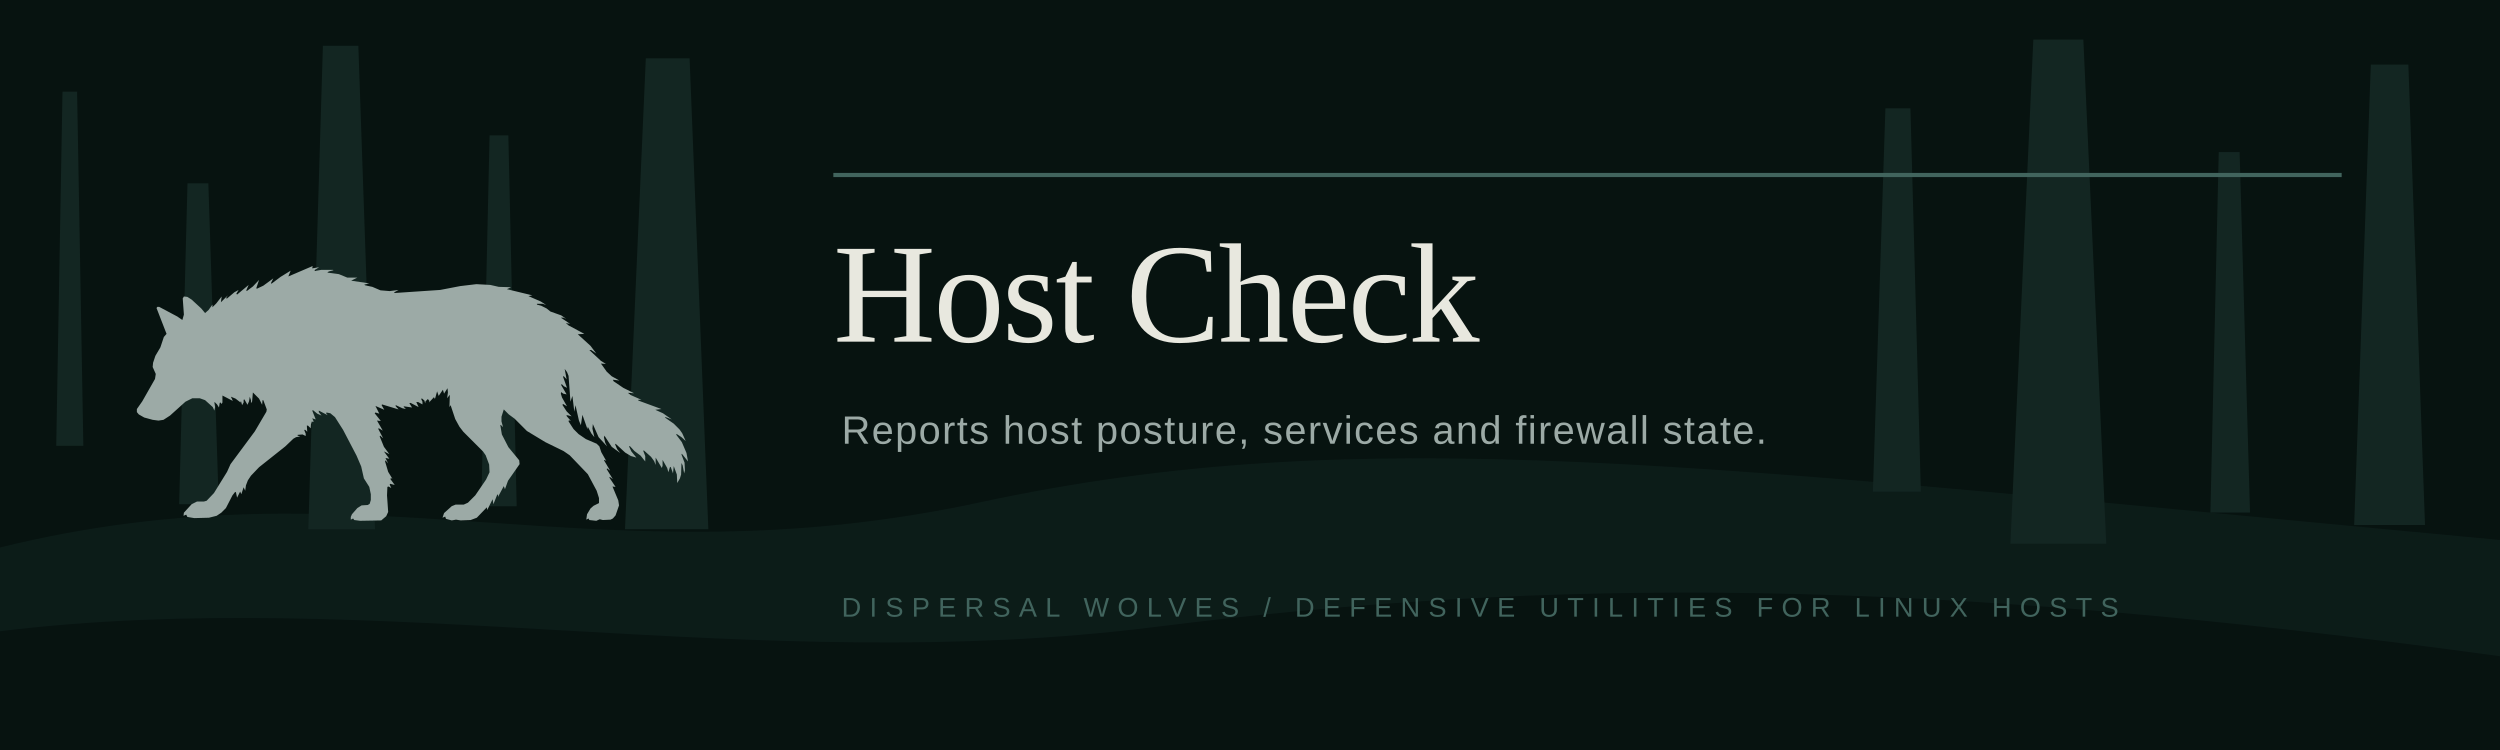
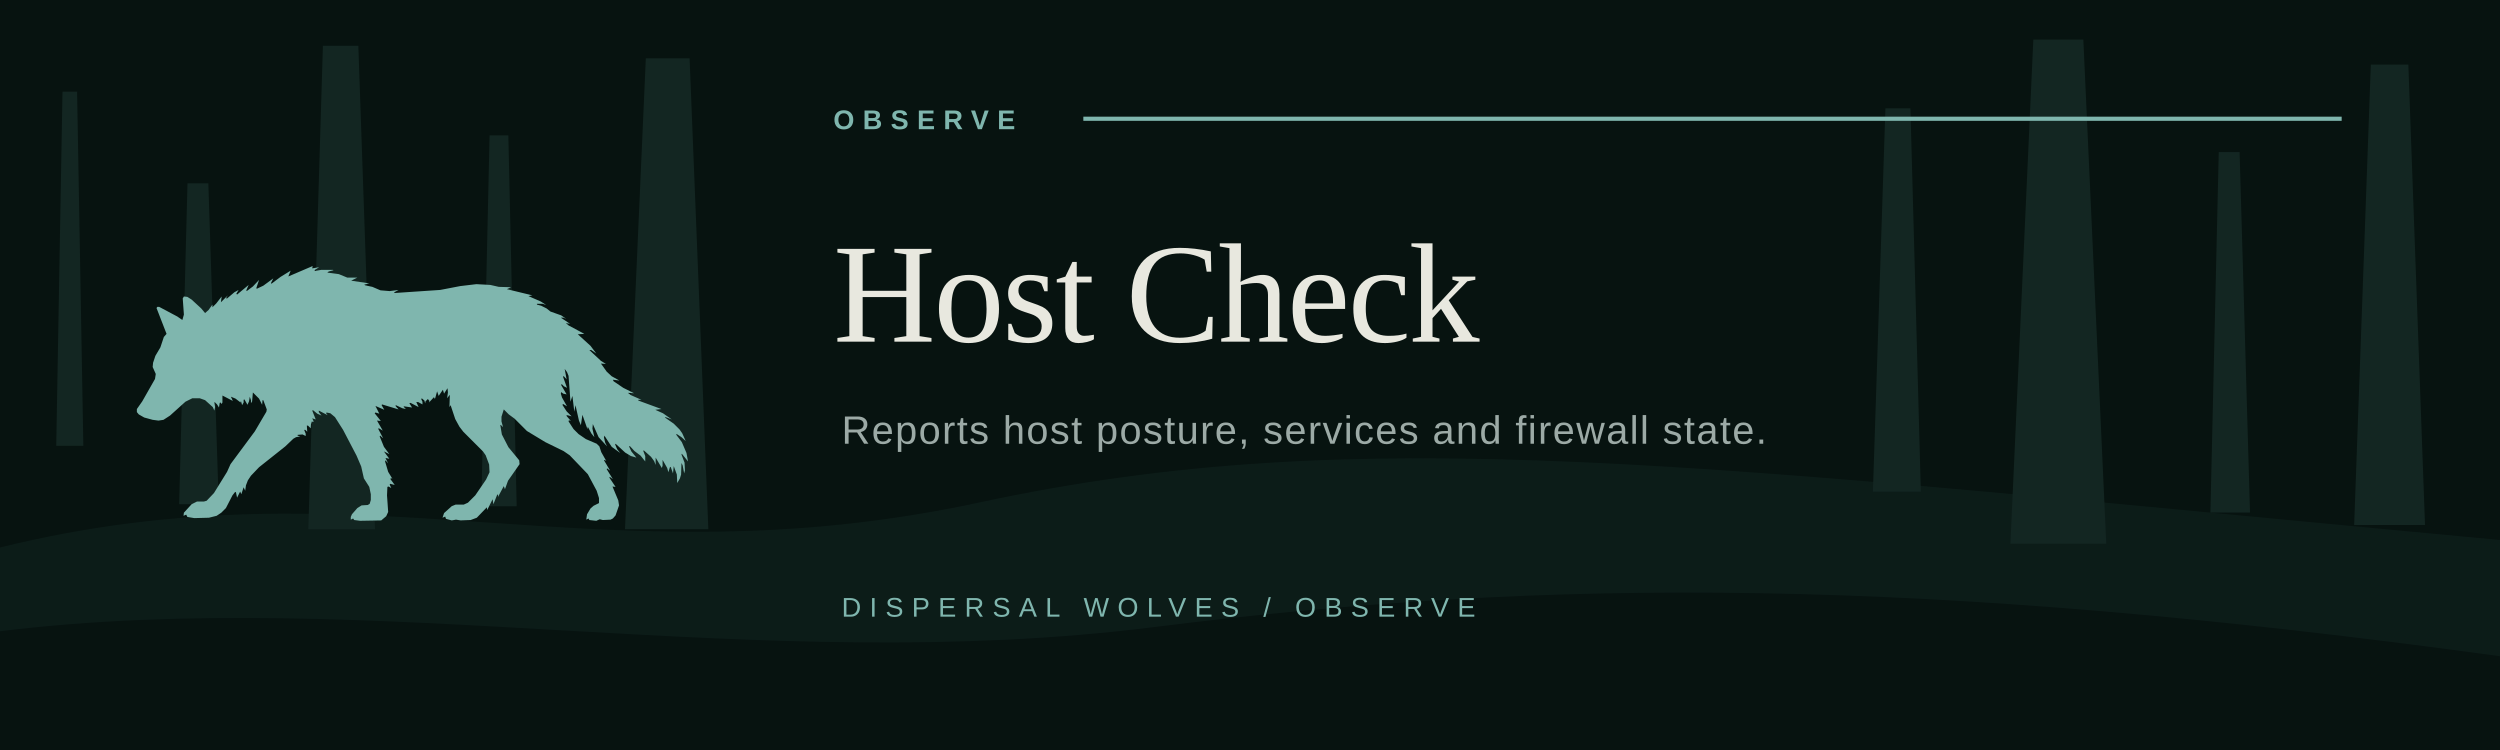
<svg xmlns="http://www.w3.org/2000/svg" viewBox="0 0 1200 360" role="img" aria-labelledby="title desc">
  <rect width="1200" height="360" fill="#071310" />
  <g aria-hidden="true" opacity=".56">
    <path d="M0 262.8C175 219.6 286 280.8 470 241.2S814 223.2 1200 259.2V360H0Z" fill="#10231F" />
    <path d="M30 44h7l3 170h-13Z" fill="#1D3530" />
    <path d="M90 88h10l5 154h-19Z" fill="#1D3530" />
    <path d="M155 22h17l8 232h-32Z" fill="#1D3530" />
    <path d="M235 65h9l4 178h-17Z" fill="#1D3530" />
    <path d="M310 28h21l9 226h-40Z" fill="#1D3530" />
    <path d="M905 52h12l5 184h-23Z" fill="#1D3530" />
    <path d="M976 19h24l11 242h-46Z" fill="#1D3530" />
    <path d="M1065 73h10l5 173h-19Z" fill="#1D3530" />
    <path d="M1138 31h18l8 221h-34Z" fill="#1D3530" />
    <path d="M0 303C180 281 363 325 554 301S923 277 1200 315V360H0Z" fill="#071310" />
  </g>
-   <g transform="translate(62 124) scale(.185)" fill="#9CAAA6">
+   <g transform="translate(62 124) scale(.185)" fill="#7FB6AE">
    <path fill-rule="evenodd" d="M71 129L97 196L90 204L81 231L68 253L62 271L61 282L69 300L67 313L34 371L20 391L20 399L25 405L39 413L61 419L76 421L89 419L106 408L146 372L164 363L183 363L197 368L217 386L221 395L223 386L221 374L222 373L228 379L233 387L235 375L237 374L240 378L242 374L242 356L269 370L264 359L276 364L289 374L290 370L293 381L297 374L297 367L299 366L307 380L311 371L313 359L316 368L316 376L319 371L321 348L337 364L345 380L346 368L348 368L357 392L356 398L326 449L263 534L254 554L220 609L201 629L194 631L176 631L162 638L142 660L141 668L148 665L151 671L169 674L207 673L227 668L239 660L251 648L268 615L275 606L277 607L280 621L288 605L291 612L297 594L301 603L303 589L308 576L316 564L337 542L405 488L426 468L433 464L444 462L437 460L437 458L450 457L458 461L458 455L454 445L457 445L462 450L461 434L464 434L471 441L472 426L474 430L473 424L479 424L475 415L484 418L475 395L477 394L488 403L499 408L492 399L492 395L515 407L511 402L512 400L522 402L534 412L555 445L590 512L602 540L609 571L623 593L627 612L627 627L624 637L619 640L603 641L592 648L578 664L575 671L575 678L581 675L584 679L599 681L654 680L667 669L672 658L669 615L670 593L673 592L680 596L676 587L677 585L689 588L678 573L679 570L683 572L672 554L664 527L665 524L672 532L665 518L675 520L661 501L675 508L661 489L650 462L651 460L659 467L646 442L648 441L658 447L643 421L653 422L637 402L639 400L649 403L639 383L662 393L655 381L656 379L699 392L691 383L692 381L709 389L718 391L712 385L713 384L734 387L727 376L730 375L751 386L745 373L750 373L761 379L761 372L758 366L759 363L766 369L768 376L769 371L775 365L779 370L778 374L791 360L792 364L794 363L799 345L803 357L814 341L817 351L826 337L827 348L825 363L832 354L831 386L834 381L846 417L857 437L867 450L918 501L925 511L934 535L935 555L926 574L898 615L879 634L868 639L847 639L837 643L817 661L813 673L820 670L822 676L837 680L848 678L860 680L886 679L902 673L928 646L929 653L943 625L945 638L955 613L957 613L957 619L972 591L975 599L983 577L1013 534L1012 524L984 490L967 457L963 433L964 432L970 438L966 423L966 411L972 392L985 405L1000 416L1032 448L1080 477L1127 500L1143 511L1190 560L1213 603L1219 622L1219 635L1205 642L1197 649L1188 664L1186 678L1192 675L1194 679L1212 681L1221 677L1229 679L1249 678L1255 675L1262 667L1271 641L1269 628L1254 592L1262 593L1246 569L1247 567L1255 573L1239 547L1240 545L1248 551L1232 524L1234 523L1238 526L1225 503L1220 488L1213 481L1185 469L1166 456L1153 443L1140 423L1141 420L1146 422L1134 408L1137 407L1148 410L1135 397L1124 380L1126 378L1136 384L1123 361L1120 351L1121 347L1126 351L1135 353L1121 329L1122 326L1128 332L1136 336L1126 308L1127 305L1135 314L1130 287L1136 295L1140 305L1145 372L1150 357L1155 398L1158 381L1167 421L1172 433L1176 406L1189 443L1190 437L1199 454L1207 464L1202 442L1203 430L1218 464L1240 488L1235 478L1232 465L1233 460L1252 489L1274 505L1266 495L1261 483L1262 481L1287 504L1302 513L1316 517L1303 501L1297 488L1299 487L1311 500L1327 512L1339 527L1339 513L1334 500L1335 498L1354 515L1362 526L1366 536L1366 517L1382 544L1384 538L1384 523L1396 544L1399 555L1403 542L1405 541L1411 558L1413 539L1421 561L1422 583L1429 571L1432 561L1433 531L1436 537L1440 558L1442 550L1441 530L1433 509L1434 507L1450 527L1446 505L1434 477L1419 457L1421 456L1433 464L1444 474L1435 454L1428 444L1413 429L1390 413L1392 412L1408 418L1385 402L1365 393L1381 391L1321 369L1321 367L1329 367L1302 355L1294 349L1310 350L1282 336L1257 319L1255 315L1272 317L1252 306L1239 294L1224 273L1237 274L1224 266L1194 238L1199 238L1212 247L1197 227L1164 197L1181 196L1140 174L1133 168L1144 170L1120 154L1127 154L1134 157L1121 148L1093 138L1083 130L1069 123L1058 120L1058 118L1073 118L1082 121L1068 112L1036 98L1046 96L980 80L991 75L959 74L937 69L901 67L859 72L807 82L688 90L688 88L699 82L676 85L652 83L631 74L612 70L610 68L623 65L576 58L592 50L566 50L544 41L514 37L518 34L530 31L529 30L498 30L481 33L482 30L493 23L475 26L476 20L413 47L419 32L393 48L369 66L368 64L374 52L348 71L331 79L330 77L337 56L321 73L305 85L304 83L310 69L280 94L278 92L284 82L273 88L253 105L252 102L256 96L238 114L240 99L226 117L216 127L216 120L206 134L197 142L187 130L162 107L151 100L142 99L139 104L142 146L138 160L125 151L78 126L73 126Z" />
  </g>
-   <path d="M400 84H1124" stroke="#41645D" stroke-width="2" />
+   <text x="400" y="62" fill="#7FB6AE" font-family="Arial Narrow, Helvetica Neue, Arial, sans-serif" font-size="13" font-weight="700" letter-spacing="4">OBSERVE</text>
+   <path d="M520 57H1124" stroke="#7FB6AE" stroke-width="2" />
  <text x="400" y="164" fill="#E8E8DF" font-family="Georgia, 'Times New Roman', serif" font-size="68" letter-spacing="-1">Host Check</text>
  <text x="404" y="213" fill="#9CAAA6" font-family="Arial Narrow, Helvetica Neue, Arial, sans-serif" font-size="19" letter-spacing=".7">Reports host posture, services and firewall state.</text>
-   <text x="404" y="296" fill="#41645D" font-family="Arial Narrow, Helvetica Neue, Arial, sans-serif" font-size="13" letter-spacing="4">DISPERSAL WOLVES / DEFENSIVE UTILITIES FOR LINUX HOSTS</text>
+   <text x="404" y="296" fill="#7FB6AE" font-family="Arial Narrow, Helvetica Neue, Arial, sans-serif" font-size="13" letter-spacing="4">DISPERSAL WOLVES / OBSERVE</text>
</svg>
